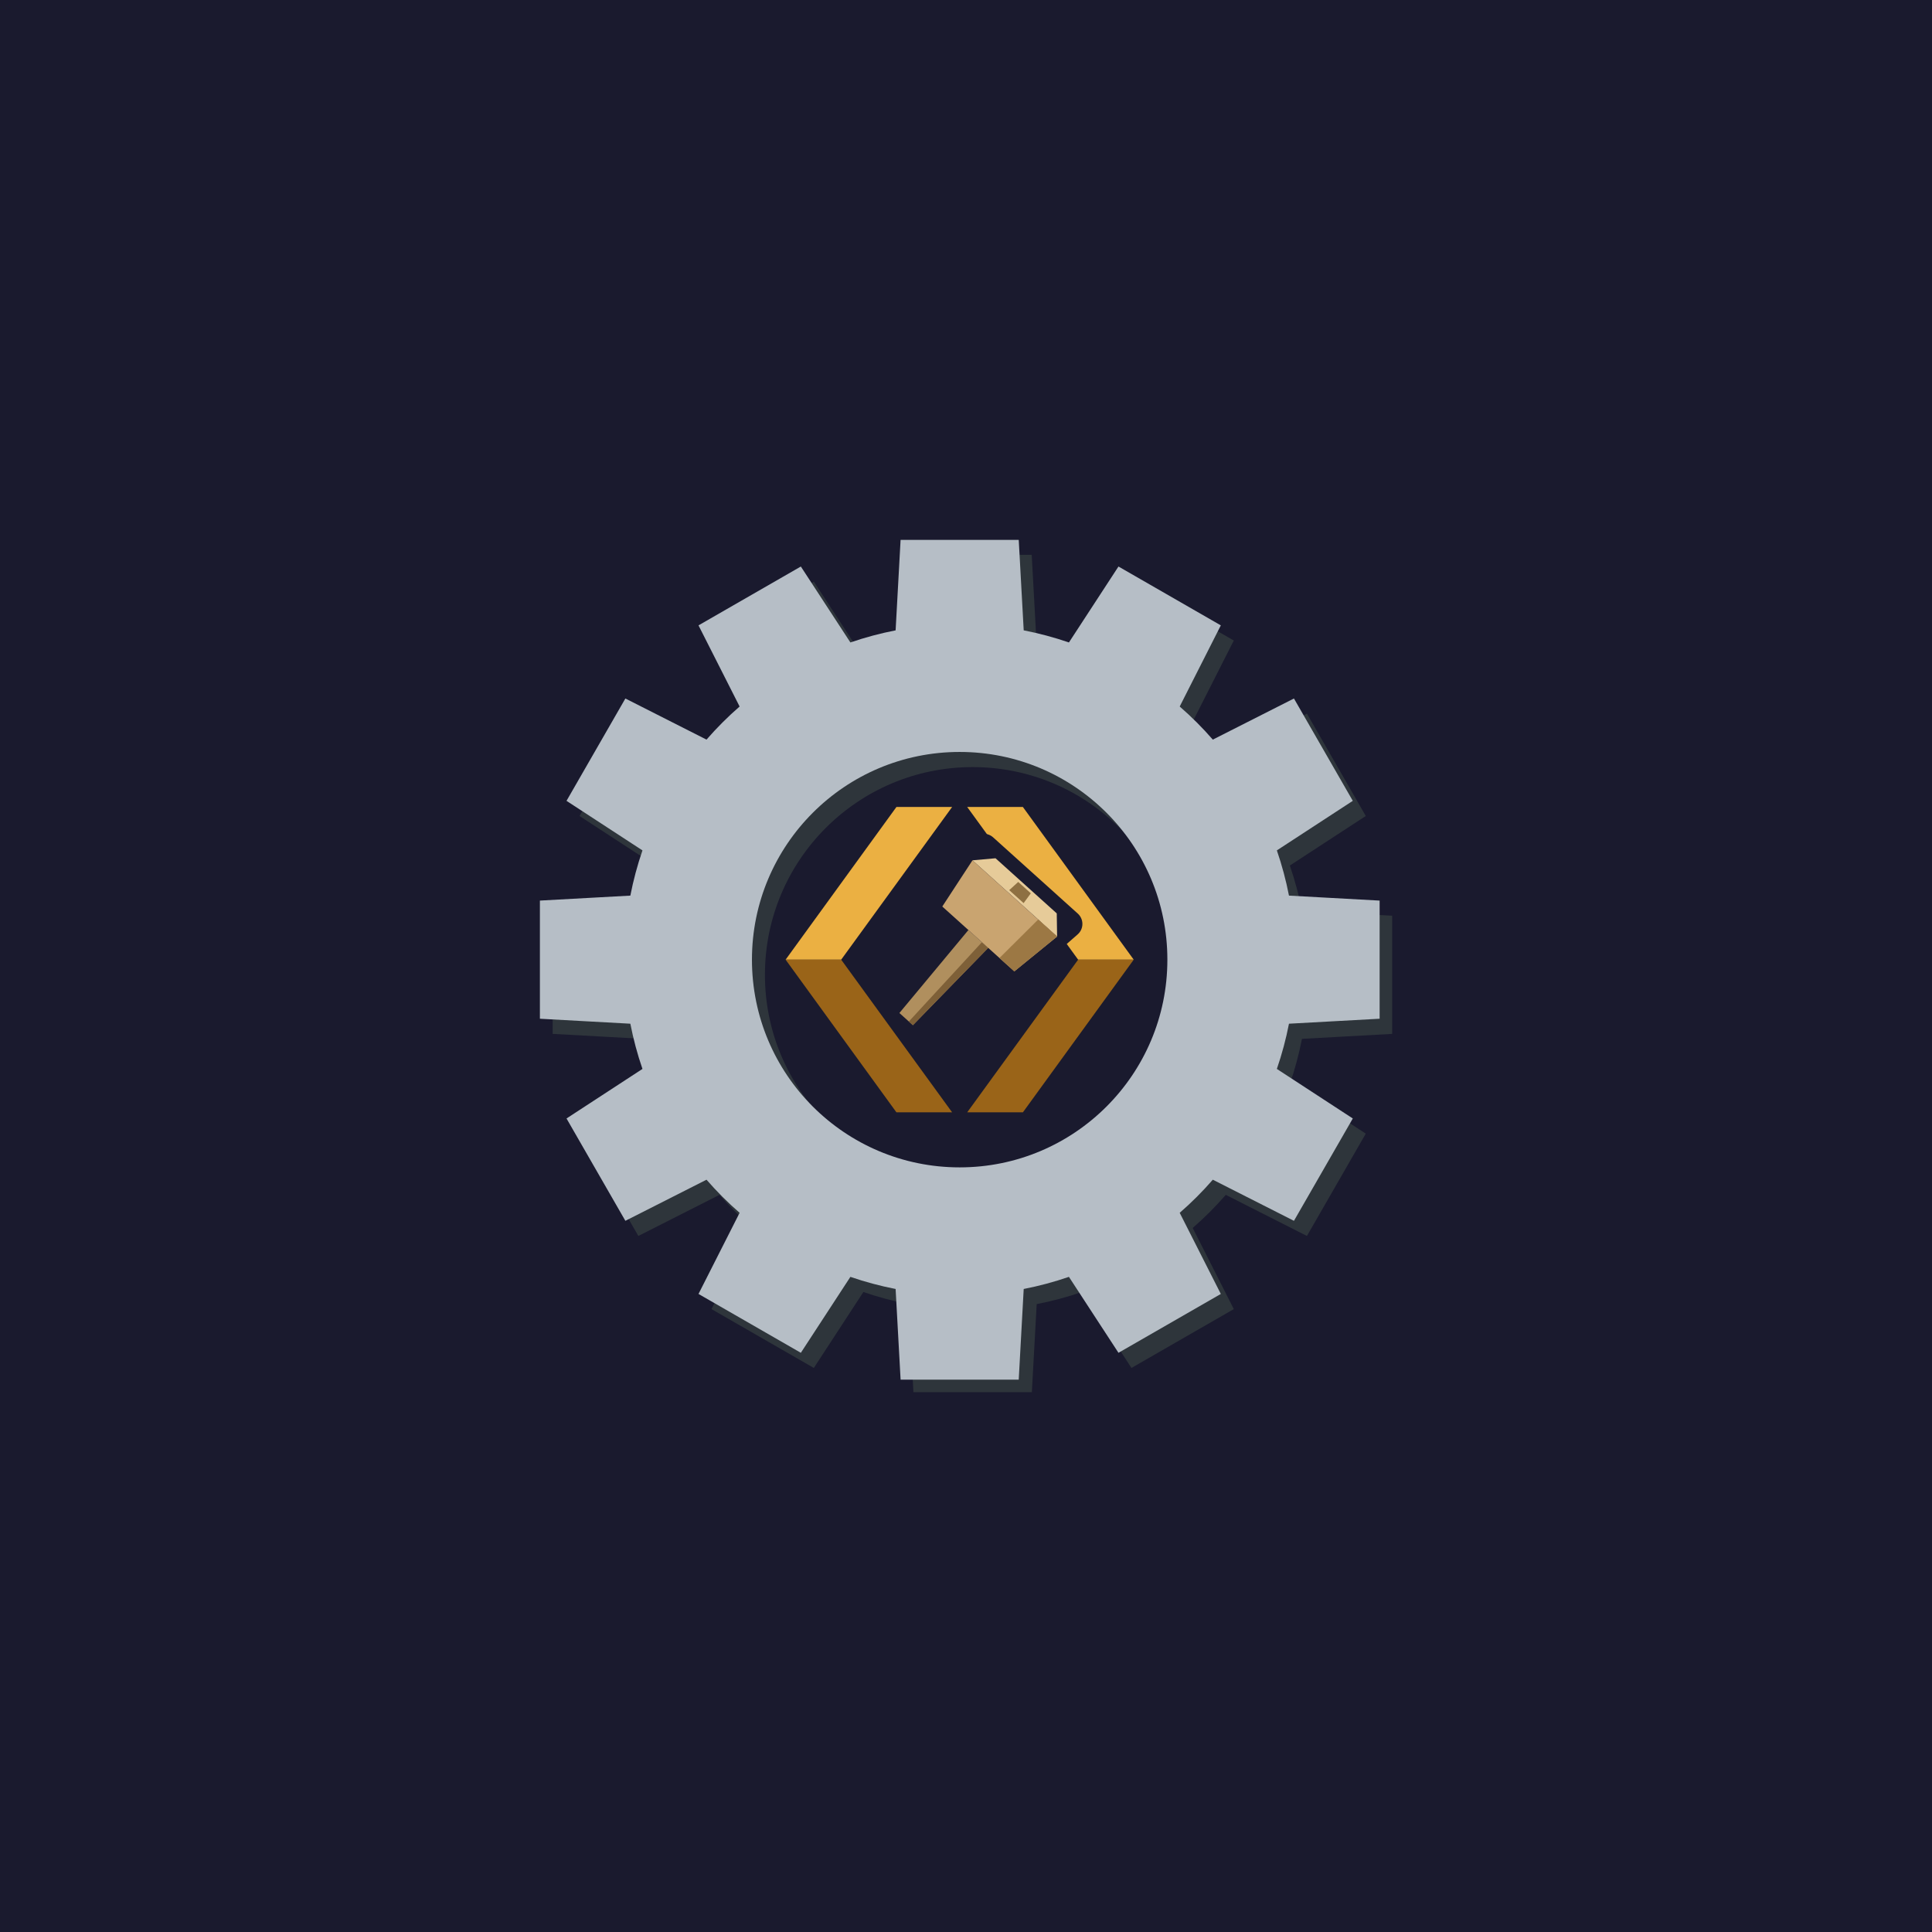
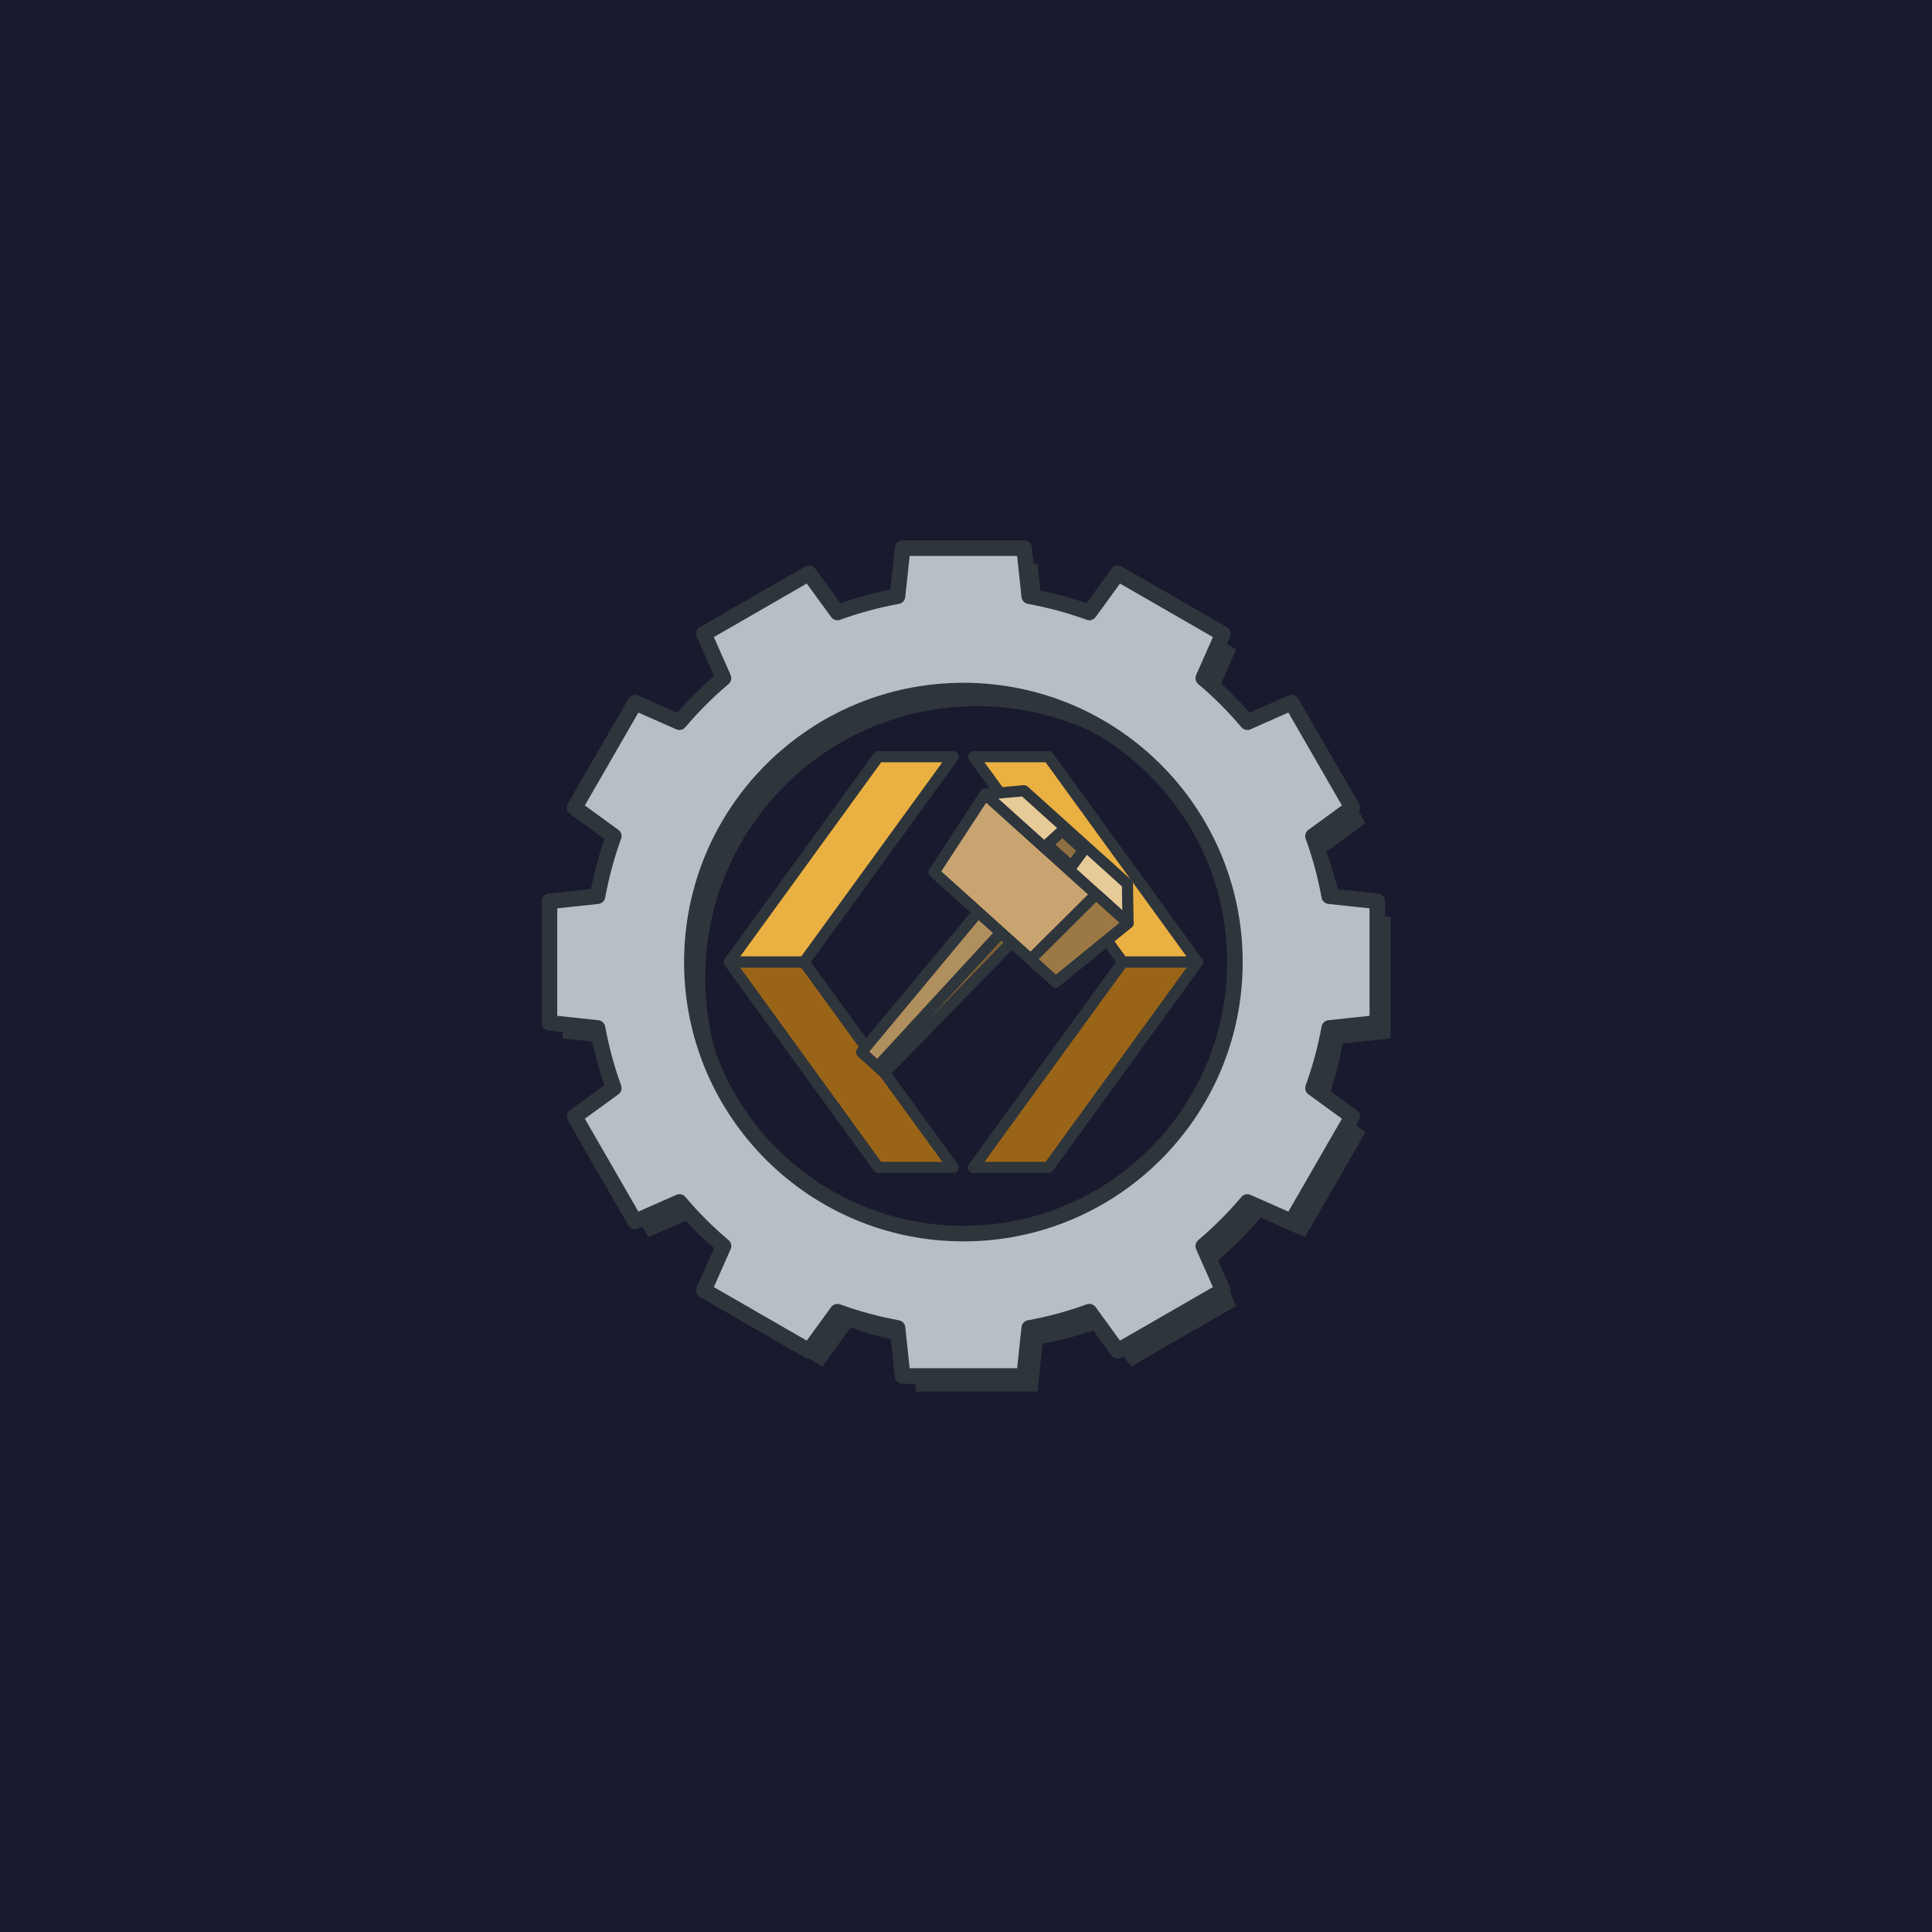
<svg xmlns="http://www.w3.org/2000/svg" width="512" height="512" viewBox="0 0 512 512">
  <rect width="512" height="512" fill="#1a1a2e" />
-   <svg x="143" y="143" width="226" height="226" viewBox="5.86 5.86 394.14 394.14" preserveAspectRatio="xMidYMid meet">
+   <svg x="143" y="143" width="226" height="226" viewBox="10.16 10.16 382.03 383.2" preserveAspectRatio="xMidYMid meet">
    <defs>
-       <path id="gear-body" fill-rule="evenodd" d="M170.4,47.8 L172.7,5.9 L227.3,5.9 L229.6,47.8 A155,155 0 0 1 250.5,53.4L250.5,53.4 L273.4,18.3 L320.7,45.5 L301.7,83 A155,155 0 0 1 317,98.3L317,98.3 L354.5,79.3 L381.7,126.6 L346.6,149.5 A155,155 0 0 1 352.2,170.4L352.2,170.4 L394.1,172.7 L394.1,227.3 L352.2,229.6 A155,155 0 0 1 346.6,250.5L346.6,250.5 L381.7,273.4 L354.5,320.7 L317,301.7 A155,155 0 0 1 301.7,317L301.7,317 L320.7,354.5 L273.4,381.7 L250.5,346.6 A155,155 0 0 1 229.6,352.2L229.6,352.2 L227.3,394.1 L172.7,394.1 L170.4,352.2 A155,155 0 0 1 149.5,346.6L149.5,346.6 L126.6,381.7 L79.3,354.5 L98.3,317 A155,155 0 0 1 83,301.7L83,301.7 L45.5,320.7 L18.3,273.4 L53.4,250.5 A155,155 0 0 1 47.8,229.6L47.8,229.6 L5.9,227.3 L5.9,172.7 L47.8,170.4 A155,155 0 0 1 53.4,149.5L53.4,149.5 L18.3,126.6 L45.5,79.3 L83,98.3 A155,155 0 0 1 98.3,83L98.3,83 L79.3,45.5 L126.6,18.3 L149.5,53.4 A155,155 0 0 1 170.4,47.8 Z M200,104 A96,96 0 1 1 200,296 A96,96 0 1 1 200,104 Z" />
-       <g id="tags">
+       <path id="gear-body" fill-rule="evenodd" d="M170.4,35.6 L172.7,14 L227.3,14 L229.6,35.6 A167,167 0 0 1 256.6,42.9 L269.4,25.3 L316.6,52.5 L307.8,72.4 A167,167 0 0 1 327.6,92.2 L347.5,83.4 L374.7,130.6 L357.1,143.4 A167,167 0 0 1 364.4,170.4 L386,172.7 L386,227.3 L364.4,229.6 A167,167 0 0 1 357.1,256.6 L374.7,269.4 L347.5,316.6 L327.6,307.8 A167,167 0 0 1 307.8,327.6 L316.6,347.5 L269.4,374.7 L256.6,357.1 A167,167 0 0 1 229.6,364.4 L227.3,386 L172.7,386 L170.4,364.4 A167,167 0 0 1 143.4,357.1 L130.6,374.7 L83.4,347.5 L92.2,327.6 A167,167 0 0 1 72.4,307.8 L52.5,316.6 L25.3,269.4 L42.9,256.6 A167,167 0 0 1 35.6,229.6 L14,227.3 L14,172.7 L35.6,170.4 A167,167 0 0 1 42.9,143.4 L25.3,130.6 L52.5,83.4 L72.4,92.2 A167,167 0 0 1 92.2,72.4 L83.4,52.5 L130.6,25.3 L143.4,42.9 A167,167 0 0 1 170.4,35.6 Z M200,78 A122,122 0 1 1 200,322 A122,122 0 1 1 200,78 Z" />
+       <g id="tags" stroke="#2E353B" stroke-width="7.353" stroke-linejoin="round">
        <path fill="#EBB042" d="M143.8,64.3 L45.3,200 L94.7,200 L193.3,64.3 Z" />
        <path fill="#9A6418" d="M45.3,200 L143.8,335.7 L193.3,335.7 L94.7,200 Z" />
        <path fill="#EBB042" d="M256.2,64.3 L354.7,200 L305.3,200 L206.7,64.3 Z" />
        <path fill="#9A6418" d="M354.7,200 L256.2,335.7 L206.7,335.7 L305.3,200 Z" />
      </g>
      <g id="mallet">
-         <g transform="rotate(42 200 200)">
+         <g transform="rotate(42 200 200)" stroke="#2E353B" stroke-width="10.87" stroke-linejoin="round">
          <path fill="#B08F5E" d="M178,154 L222,154 L215,332 L185,332 Z" />
          <path fill="#7E6038" d="M208,154 L222,154 L215,332 L206,332 Z" />
          <path fill="#E6CB99" d="M106,64 L132,36 L268,36 L294,64 Z" />
          <path fill="#8E7042" d="M186,40 L214,40 L216,60 L184,60 Z" />
          <path fill="#C9A470" d="M106,64 L294,64 L280,154 L120,154 Z" />
          <path fill="#9C7844" d="M252,64 L294,64 L280,154 L247,154 Z" />
        </g>
      </g>
-       <mask id="cut-lockup">
-         <rect width="400" height="400" fill="#fff" />
-         <g transform="translate(200 200) scale(.28) translate(-200 -200)" stroke="#000" stroke-width="46" stroke-linejoin="round" fill="#000">
-           <path transform="rotate(42 200 200)" d="M178,154 L222,154 L215,332 L185,332 Z" />
-           <path transform="rotate(42 200 200)" d="M106,36 L294,36 L280,154 L120,154 Z" />
-         </g>
-       </mask>
    </defs>
-     <g mask="url(#cut-lockup)">
+     <g>
      <use href="#gear-body" transform="translate(6,7)" fill="#2E353B" />
-       <use href="#gear-body" fill="#B6BEC6" />
-       <g transform="translate(200 200) scale(.52) translate(-200 -200)">
+       <use href="#gear-body" fill="#B6BEC6" stroke="#2E353B" stroke-width="7.0" stroke-linejoin="round" />
+       <g transform="translate(200 200) scale(.68) translate(-200 -200)">
        <use href="#tags" />
      </g>
    </g>
-     <g transform="translate(200 200) scale(.28) translate(-200 -200)">
+     <g transform="translate(200 200) scale(.46) translate(-200 -200)">
      <use href="#mallet" />
    </g>
  </svg>
</svg>
